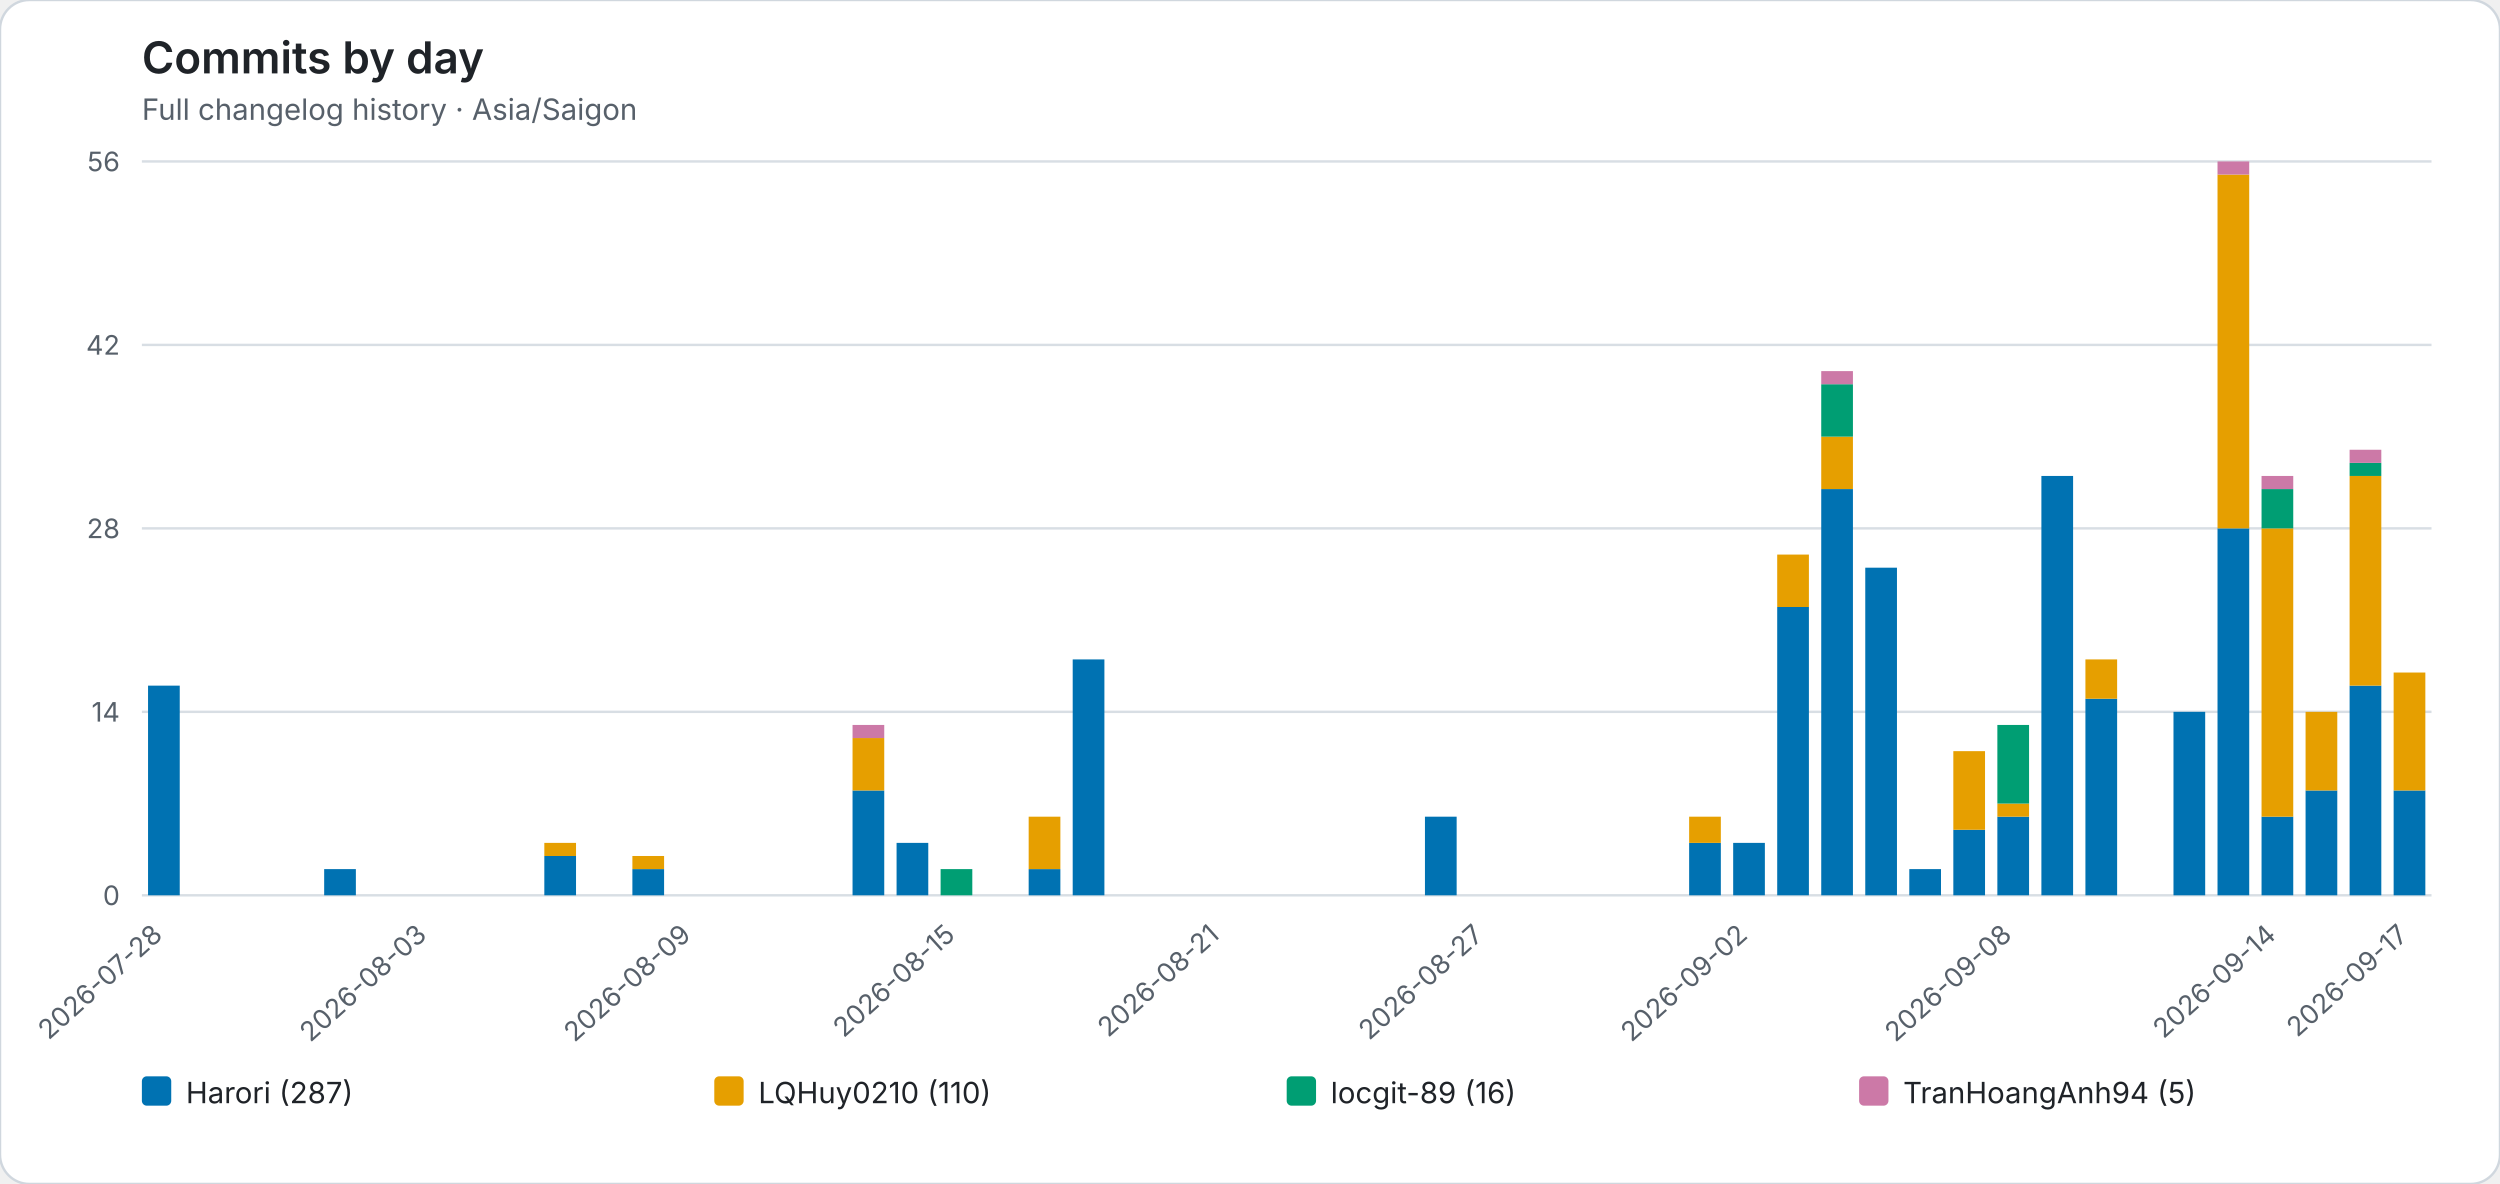
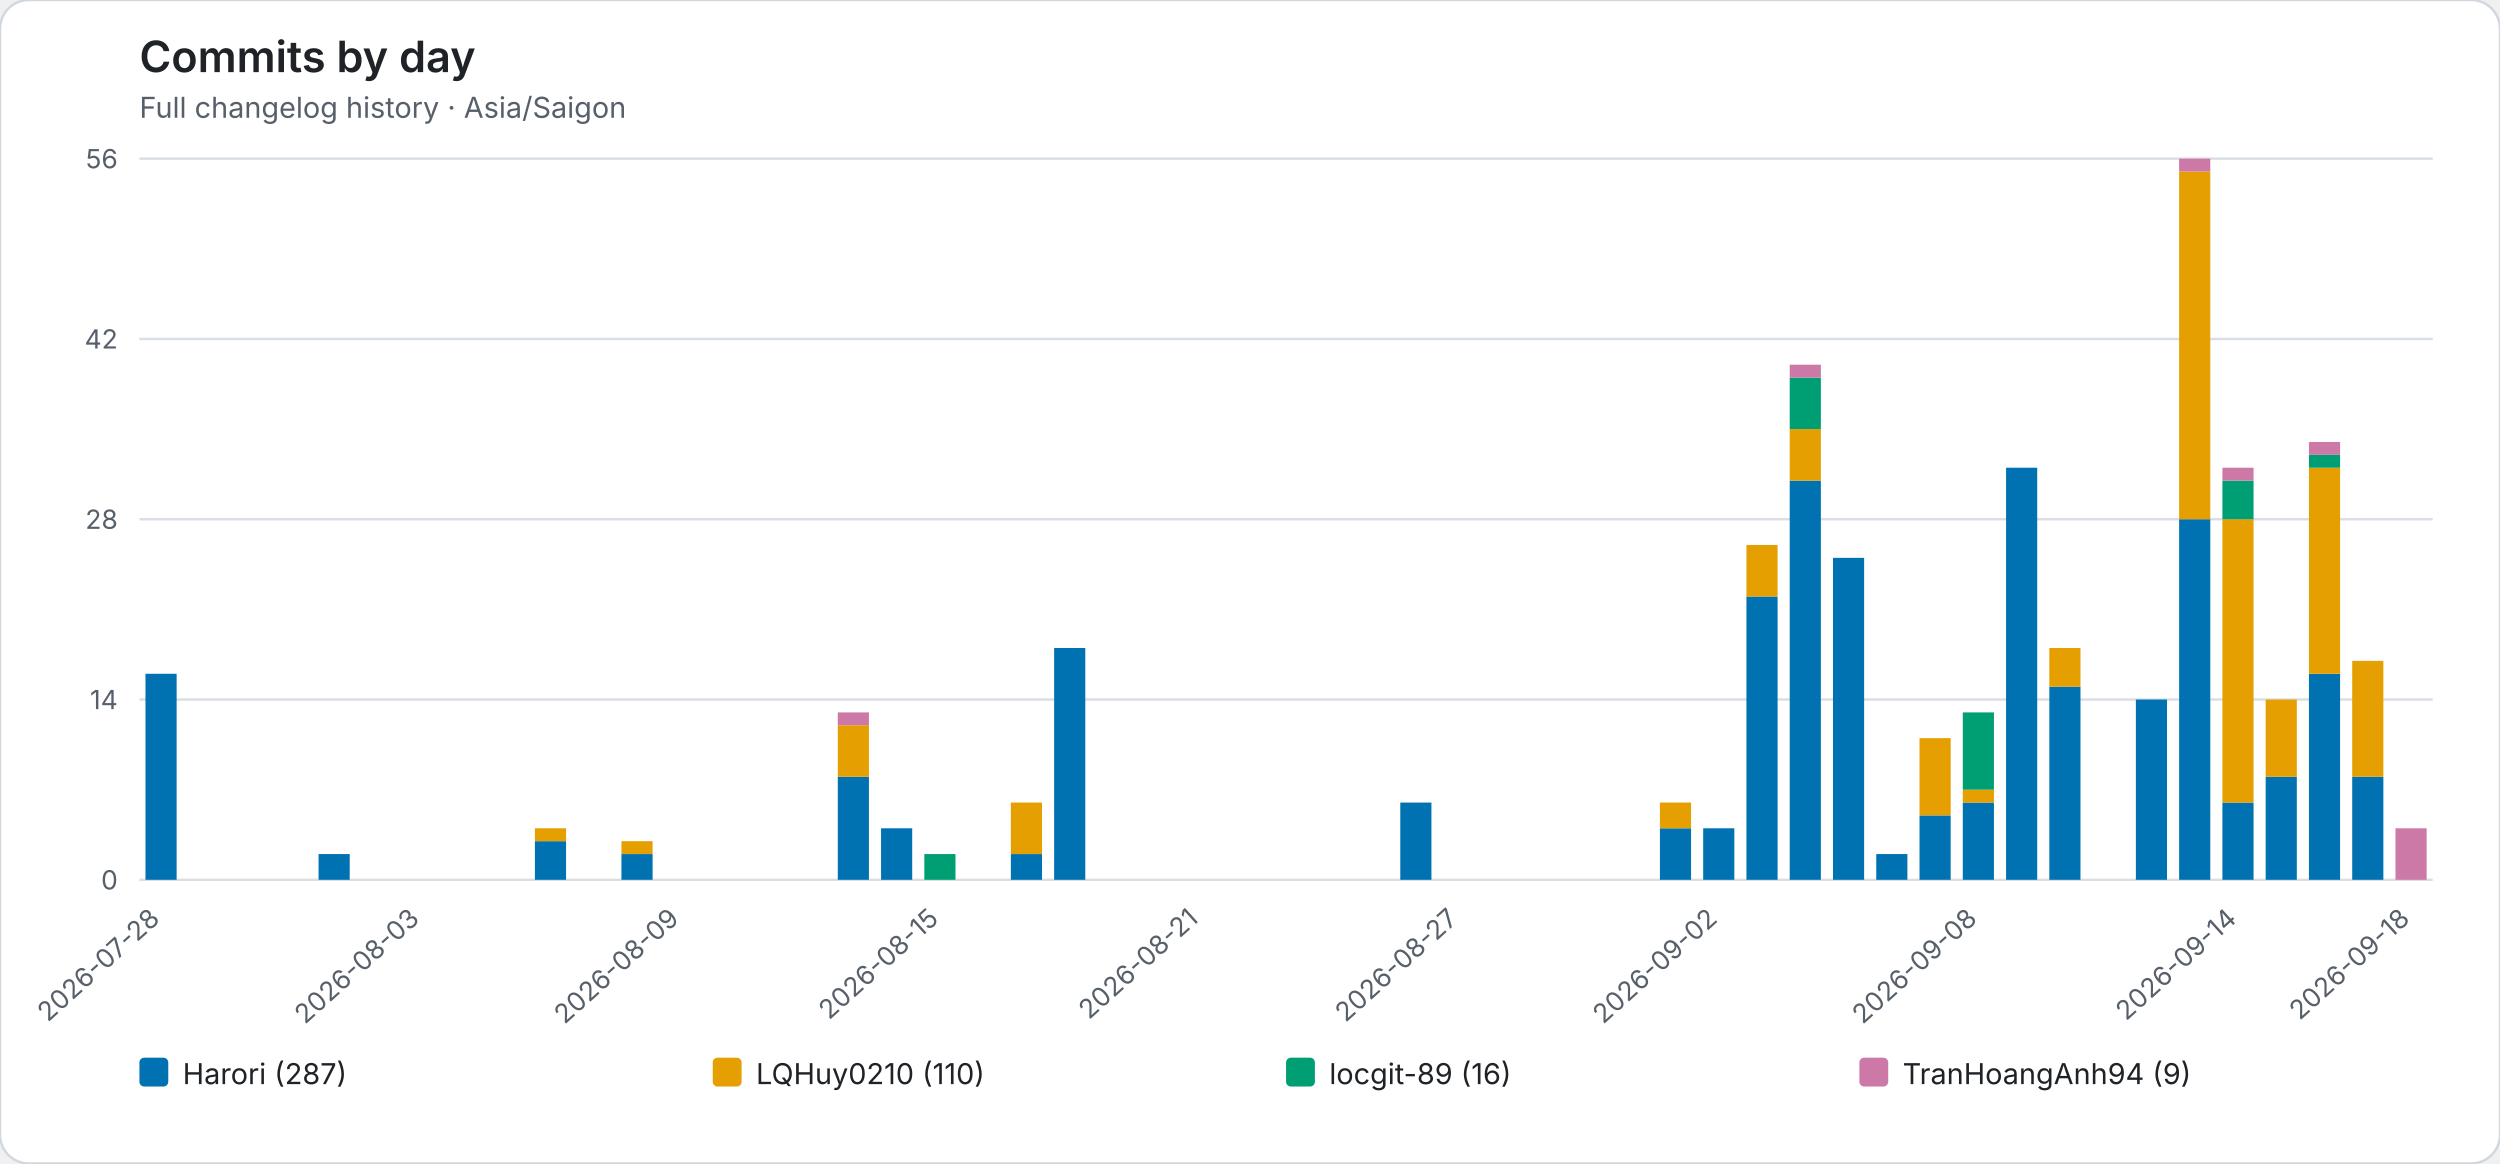
- <svg xmlns="http://www.w3.org/2000/svg" role="img" viewBox="0 0 1022 484">
-   <rect width="1022" height="484" rx="12" fill="#ffffff" stroke="#d0d7de" />
+ <svg xmlns="http://www.w3.org/2000/svg" role="img" viewBox="0 0 1040 484">
+   <rect width="1040" height="484" rx="12" fill="#ffffff" stroke="#d0d7de" />
  <style>text{font-family:system-ui,-apple-system,BlinkMacSystemFont,"Segoe UI",sans-serif}.axis{fill:#57606a;font-size:11px}.heading{fill:#1f2328;font-size:18px;font-weight:600}.subheading{fill:#57606a;font-size:12px}.grid{stroke:#d8dee4;stroke-width:1}.legend{fill:#1f2328;font-size:12px}</style>
  <text class="heading" x="58" y="30">Commits by day</text>
  <text class="subheading" x="58" y="49">Full changelog history · Asia/Saigon</text>
-   <line class="grid" x1="58" y1="366.00" x2="994" y2="366.00" />
+   <line class="grid" x1="58" y1="366.00" x2="1012" y2="366.00" />
  <text class="axis" x="49" y="370.00" text-anchor="end">0</text>
-   <line class="grid" x1="58" y1="291.00" x2="994" y2="291.00" />
+   <line class="grid" x1="58" y1="291.00" x2="1012" y2="291.00" />
  <text class="axis" x="49" y="295.00" text-anchor="end">14</text>
-   <line class="grid" x1="58" y1="216.00" x2="994" y2="216.00" />
+   <line class="grid" x1="58" y1="216.00" x2="1012" y2="216.00" />
  <text class="axis" x="49" y="220.00" text-anchor="end">28</text>
-   <line class="grid" x1="58" y1="141.00" x2="994" y2="141.00" />
+   <line class="grid" x1="58" y1="141.00" x2="1012" y2="141.00" />
  <text class="axis" x="49" y="145.00" text-anchor="end">42</text>
-   <line class="grid" x1="58" y1="66.00" x2="994" y2="66.00" />
+   <line class="grid" x1="58" y1="66.00" x2="1012" y2="66.00" />
  <text class="axis" x="49" y="70.00" text-anchor="end">56</text>
  <g data-date="2026-07-28">
    <rect x="60.52" y="280.29" width="12.96" height="85.71" fill="#0072B2" />
  </g>
  <text class="axis" x="67.00" y="383" text-anchor="end" transform="rotate(-42 67.00 383)">2026-07-28</text>
  <g data-date="2026-07-29">
  </g>
  <g data-date="2026-07-30">
  </g>
  <g data-date="2026-07-31">
  </g>
  <g data-date="2026-08-01">
    <rect x="132.52" y="355.29" width="12.96" height="10.71" fill="#0072B2" />
  </g>
  <g data-date="2026-08-02">
  </g>
  <g data-date="2026-08-03">
  </g>
  <text class="axis" x="175.00" y="383" text-anchor="end" transform="rotate(-42 175.00 383)">2026-08-03</text>
  <g data-date="2026-08-04">
  </g>
  <g data-date="2026-08-05">
  </g>
  <g data-date="2026-08-06">
    <rect x="222.52" y="349.93" width="12.96" height="16.07" fill="#0072B2" />
    <rect x="222.52" y="344.57" width="12.96" height="5.36" fill="#E69F00" />
  </g>
  <g data-date="2026-08-07">
  </g>
  <g data-date="2026-08-08">
    <rect x="258.52" y="355.29" width="12.96" height="10.71" fill="#0072B2" />
    <rect x="258.52" y="349.93" width="12.96" height="5.36" fill="#E69F00" />
  </g>
  <g data-date="2026-08-09">
  </g>
  <text class="axis" x="283.00" y="383" text-anchor="end" transform="rotate(-42 283.00 383)">2026-08-09</text>
  <g data-date="2026-08-10">
  </g>
  <g data-date="2026-08-11">
  </g>
  <g data-date="2026-08-12">
  </g>
  <g data-date="2026-08-13">
    <rect x="348.52" y="323.14" width="12.96" height="42.86" fill="#0072B2" />
    <rect x="348.52" y="301.71" width="12.96" height="21.43" fill="#E69F00" />
    <rect x="348.52" y="296.36" width="12.96" height="5.36" fill="#CC79A7" />
  </g>
  <g data-date="2026-08-14">
    <rect x="366.52" y="344.57" width="12.96" height="21.43" fill="#0072B2" />
  </g>
  <g data-date="2026-08-15">
    <rect x="384.52" y="355.29" width="12.96" height="10.71" fill="#009E73" />
  </g>
  <text class="axis" x="391.00" y="383" text-anchor="end" transform="rotate(-42 391.00 383)">2026-08-15</text>
  <g data-date="2026-08-16">
  </g>
  <g data-date="2026-08-17">
    <rect x="420.52" y="355.29" width="12.96" height="10.71" fill="#0072B2" />
    <rect x="420.52" y="333.86" width="12.96" height="21.43" fill="#E69F00" />
  </g>
  <g data-date="2026-08-18">
    <rect x="438.52" y="269.57" width="12.96" height="96.43" fill="#0072B2" />
  </g>
  <g data-date="2026-08-19">
  </g>
  <g data-date="2026-08-20">
  </g>
  <g data-date="2026-08-21">
  </g>
  <text class="axis" x="499.00" y="383" text-anchor="end" transform="rotate(-42 499.00 383)">2026-08-21</text>
  <g data-date="2026-08-22">
  </g>
  <g data-date="2026-08-23">
  </g>
  <g data-date="2026-08-24">
  </g>
  <g data-date="2026-08-25">
  </g>
  <g data-date="2026-08-26">
    <rect x="582.52" y="333.86" width="12.96" height="32.14" fill="#0072B2" />
  </g>
  <g data-date="2026-08-27">
  </g>
  <text class="axis" x="607.00" y="383" text-anchor="end" transform="rotate(-42 607.00 383)">2026-08-27</text>
  <g data-date="2026-08-28">
  </g>
  <g data-date="2026-08-29">
  </g>
  <g data-date="2026-08-30">
  </g>
  <g data-date="2026-08-31">
  </g>
  <g data-date="2026-09-01">
    <rect x="690.52" y="344.57" width="12.96" height="21.43" fill="#0072B2" />
    <rect x="690.52" y="333.86" width="12.96" height="10.71" fill="#E69F00" />
  </g>
  <g data-date="2026-09-02">
    <rect x="708.52" y="344.57" width="12.96" height="21.43" fill="#0072B2" />
  </g>
  <text class="axis" x="715.00" y="383" text-anchor="end" transform="rotate(-42 715.00 383)">2026-09-02</text>
  <g data-date="2026-09-03">
    <rect x="726.52" y="248.14" width="12.96" height="117.86" fill="#0072B2" />
    <rect x="726.52" y="226.71" width="12.96" height="21.43" fill="#E69F00" />
  </g>
  <g data-date="2026-09-04">
    <rect x="744.52" y="199.93" width="12.96" height="166.07" fill="#0072B2" />
    <rect x="744.52" y="178.50" width="12.96" height="21.43" fill="#E69F00" />
    <rect x="744.52" y="157.07" width="12.96" height="21.43" fill="#009E73" />
    <rect x="744.52" y="151.71" width="12.96" height="5.36" fill="#CC79A7" />
  </g>
  <g data-date="2026-09-05">
    <rect x="762.52" y="232.07" width="12.96" height="133.93" fill="#0072B2" />
  </g>
  <g data-date="2026-09-06">
    <rect x="780.52" y="355.29" width="12.96" height="10.71" fill="#0072B2" />
  </g>
  <g data-date="2026-09-07">
    <rect x="798.52" y="339.21" width="12.96" height="26.79" fill="#0072B2" />
    <rect x="798.52" y="307.07" width="12.96" height="32.14" fill="#E69F00" />
  </g>
  <g data-date="2026-09-08">
    <rect x="816.52" y="333.86" width="12.96" height="32.14" fill="#0072B2" />
    <rect x="816.52" y="328.50" width="12.96" height="5.36" fill="#E69F00" />
    <rect x="816.52" y="296.36" width="12.96" height="32.14" fill="#009E73" />
  </g>
  <text class="axis" x="823.00" y="383" text-anchor="end" transform="rotate(-42 823.00 383)">2026-09-08</text>
  <g data-date="2026-09-09">
    <rect x="834.52" y="194.57" width="12.96" height="171.43" fill="#0072B2" />
  </g>
  <g data-date="2026-09-10">
    <rect x="852.52" y="285.64" width="12.96" height="80.36" fill="#0072B2" />
    <rect x="852.52" y="269.57" width="12.96" height="16.07" fill="#E69F00" />
  </g>
  <g data-date="2026-09-11">
  </g>
  <g data-date="2026-09-12">
    <rect x="888.52" y="291.00" width="12.96" height="75.00" fill="#0072B2" />
  </g>
  <g data-date="2026-09-13">
    <rect x="906.52" y="216.00" width="12.96" height="150.00" fill="#0072B2" />
    <rect x="906.52" y="71.36" width="12.96" height="144.64" fill="#E69F00" />
    <rect x="906.52" y="66.00" width="12.96" height="5.36" fill="#CC79A7" />
  </g>
  <g data-date="2026-09-14">
    <rect x="924.52" y="333.86" width="12.96" height="32.14" fill="#0072B2" />
    <rect x="924.52" y="216.00" width="12.96" height="117.86" fill="#E69F00" />
    <rect x="924.52" y="199.93" width="12.96" height="16.07" fill="#009E73" />
    <rect x="924.52" y="194.57" width="12.96" height="5.36" fill="#CC79A7" />
  </g>
  <text class="axis" x="931.00" y="383" text-anchor="end" transform="rotate(-42 931.00 383)">2026-09-14</text>
  <g data-date="2026-09-15">
    <rect x="942.52" y="323.14" width="12.96" height="42.86" fill="#0072B2" />
    <rect x="942.52" y="291.00" width="12.96" height="32.14" fill="#E69F00" />
  </g>
  <g data-date="2026-09-16">
    <rect x="960.52" y="280.29" width="12.96" height="85.71" fill="#0072B2" />
    <rect x="960.52" y="194.57" width="12.96" height="85.71" fill="#E69F00" />
    <rect x="960.52" y="189.21" width="12.96" height="5.36" fill="#009E73" />
    <rect x="960.52" y="183.86" width="12.96" height="5.36" fill="#CC79A7" />
  </g>
  <g data-date="2026-09-17">
    <rect x="978.52" y="323.14" width="12.96" height="42.86" fill="#0072B2" />
    <rect x="978.52" y="274.93" width="12.96" height="48.21" fill="#E69F00" />
  </g>
-   <text class="axis" x="985.00" y="383" text-anchor="end" transform="rotate(-42 985.00 383)">2026-09-17</text>
+   <g data-date="2026-09-18">
+     <rect x="996.52" y="344.57" width="12.96" height="21.43" fill="#CC79A7" />
+   </g>
+   <text class="axis" x="1003.00" y="383" text-anchor="end" transform="rotate(-42 1003.00 383)">2026-09-18</text>
  <rect x="58.00" y="440" width="12" height="12" rx="2" fill="#0072B2" />
  <text class="legend" x="76.00" y="451">Harori (287)</text>
-   <rect x="292.00" y="440" width="12" height="12" rx="2" fill="#E69F00" />
-   <text class="legend" x="310.00" y="451">LQHuy0210 (110)</text>
-   <rect x="526.00" y="440" width="12" height="12" rx="2" fill="#009E73" />
-   <text class="legend" x="544.00" y="451">locgit-89 (16)</text>
-   <rect x="760.00" y="440" width="12" height="12" rx="2" fill="#CC79A7" />
-   <text class="legend" x="778.00" y="451">TranHoangAnh94 (5)</text>
+   <rect x="296.50" y="440" width="12" height="12" rx="2" fill="#E69F00" />
+   <text class="legend" x="314.50" y="451">LQHuy0210 (110)</text>
+   <rect x="535.00" y="440" width="12" height="12" rx="2" fill="#009E73" />
+   <text class="legend" x="553.00" y="451">locgit-89 (16)</text>
+   <rect x="773.50" y="440" width="12" height="12" rx="2" fill="#CC79A7" />
+   <text class="legend" x="791.50" y="451">TranHoangAnh94 (9)</text>
</svg>
